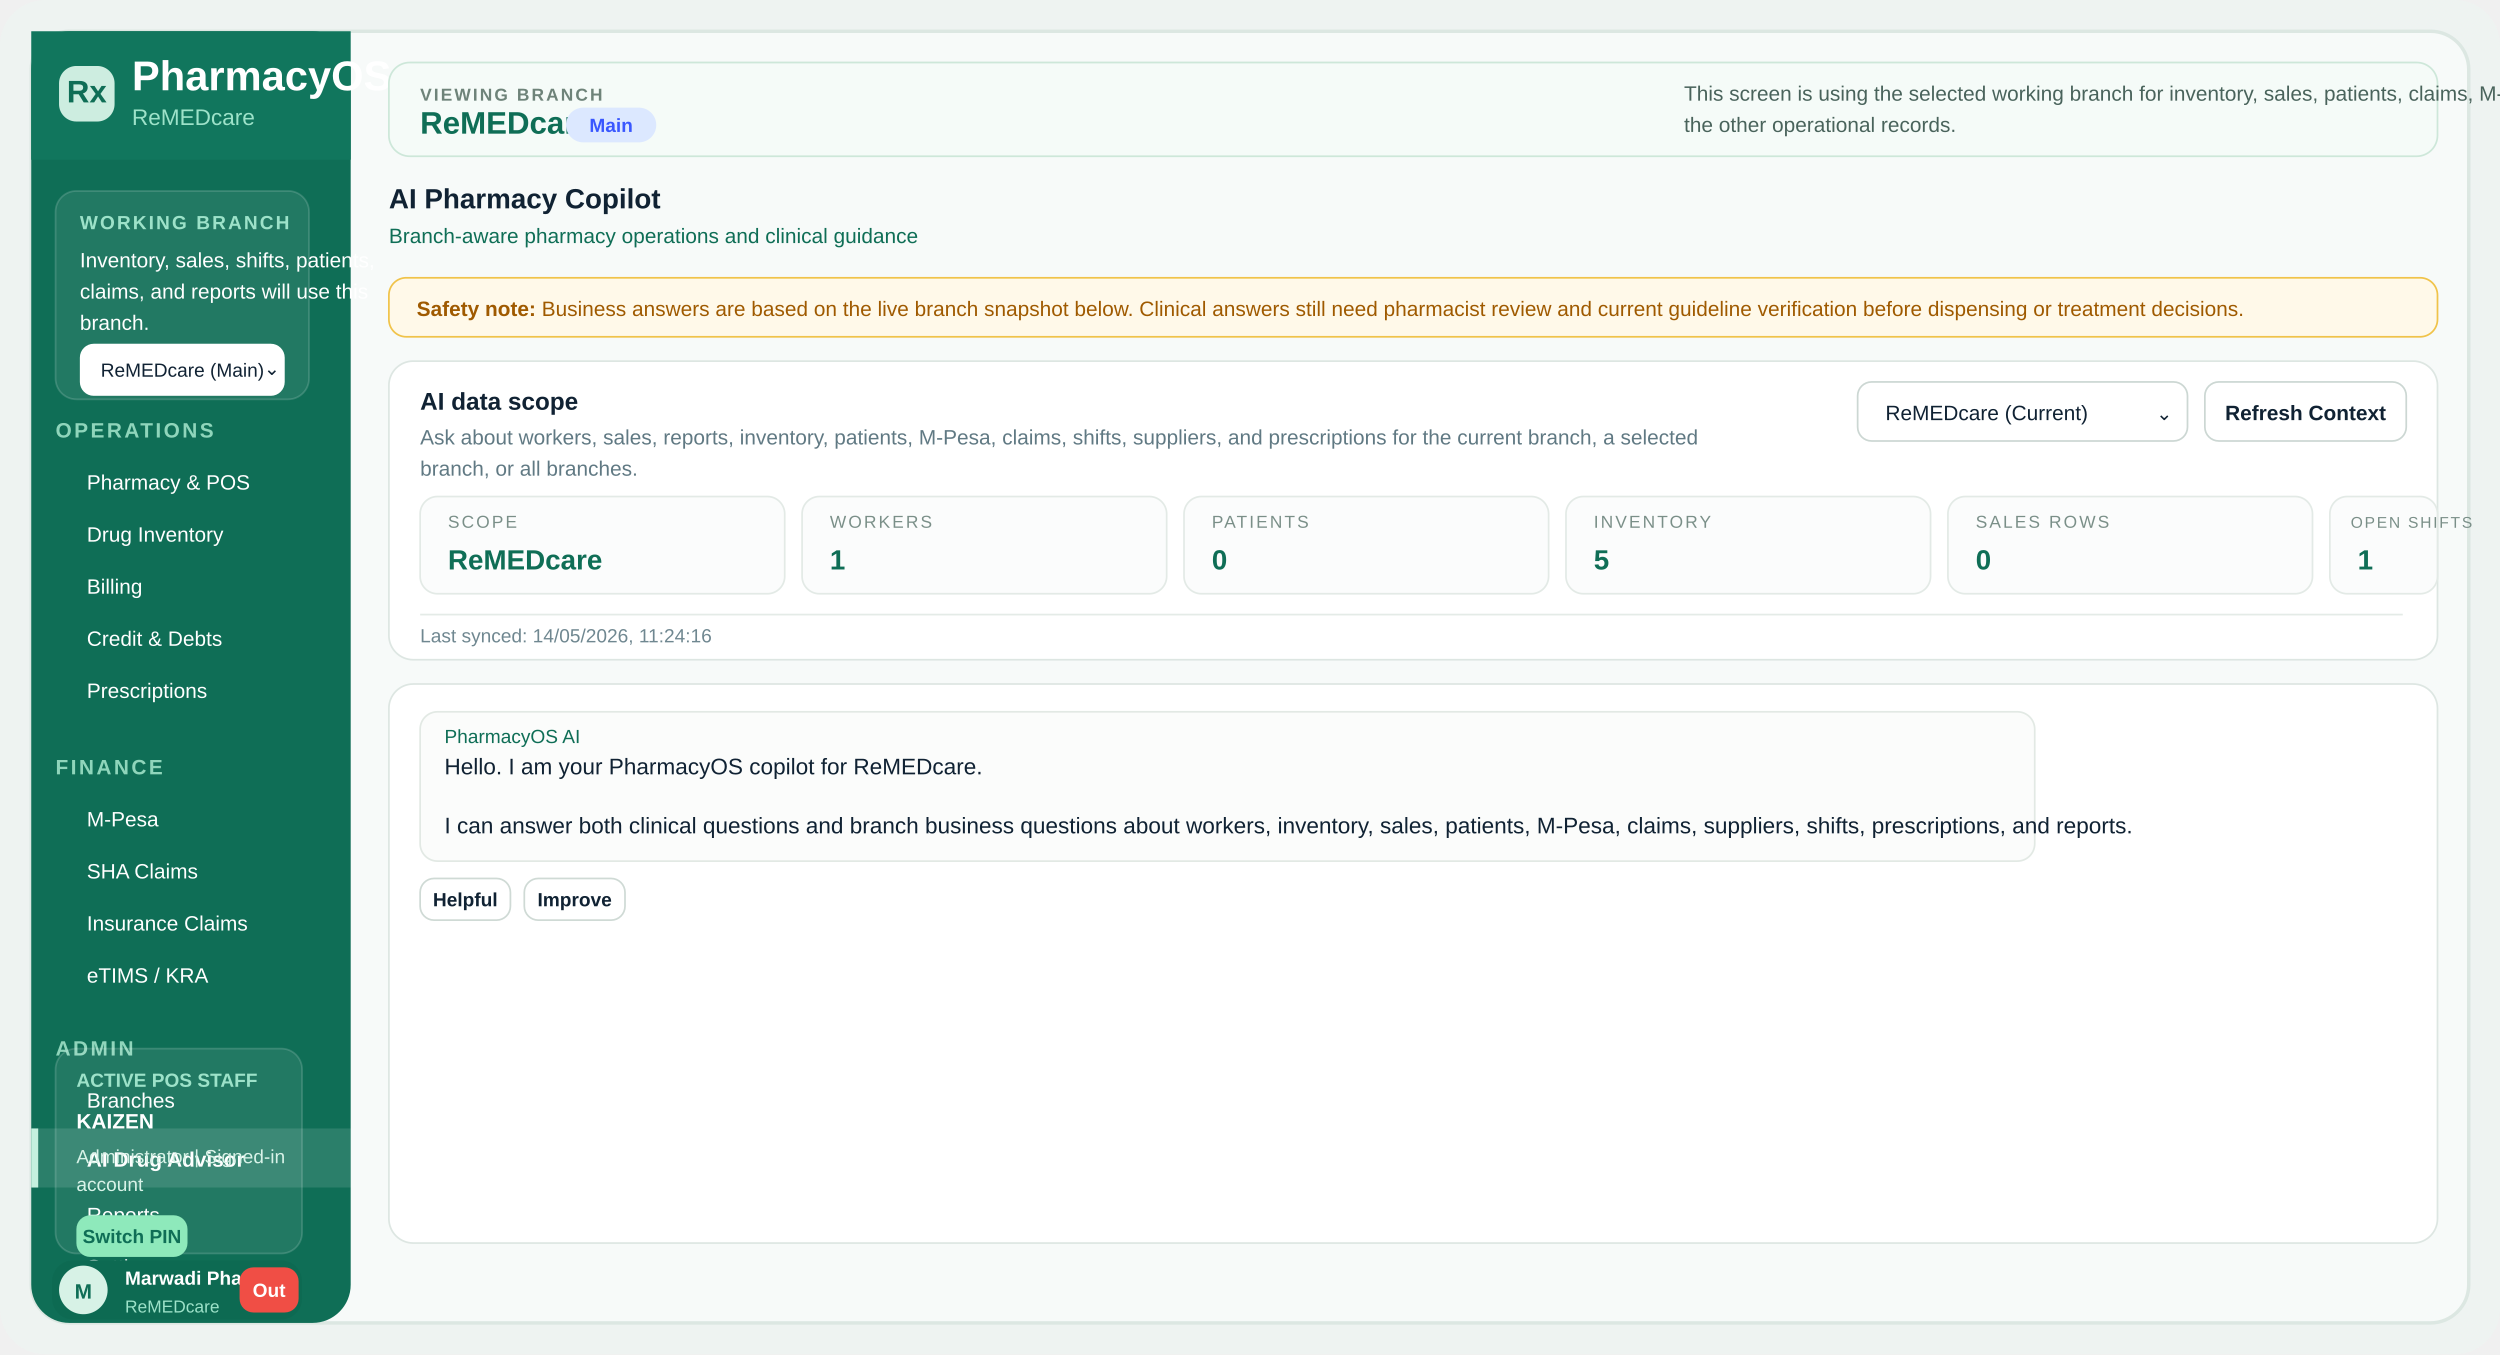
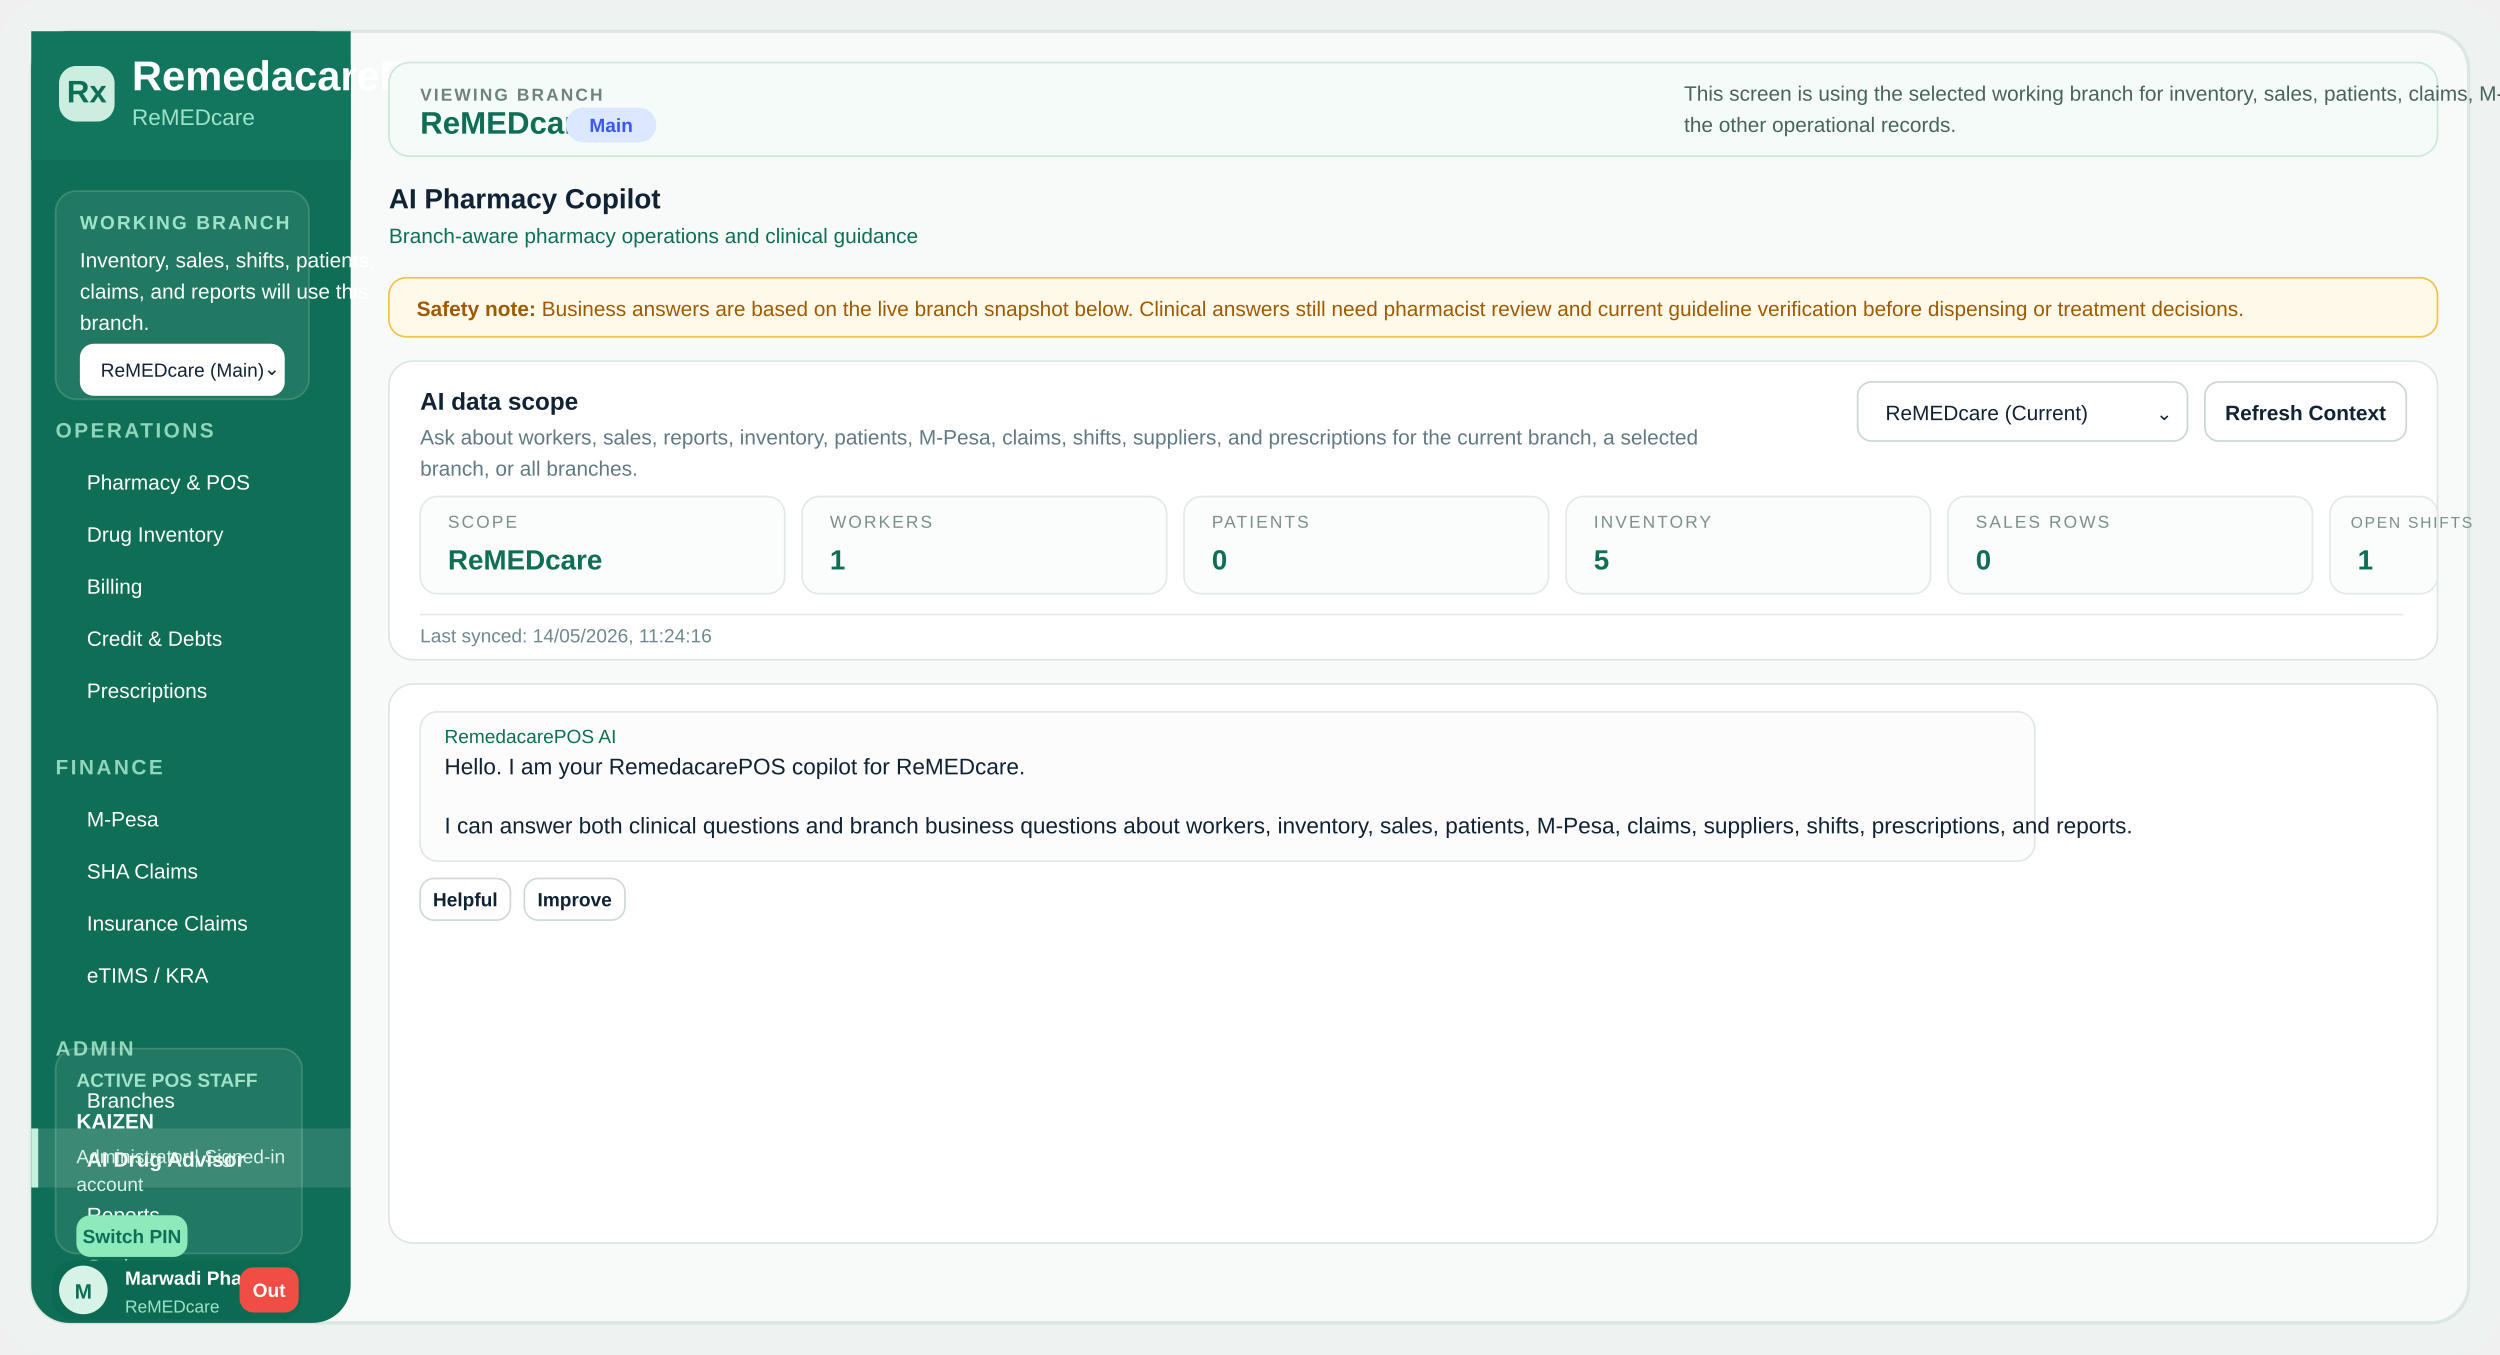
<svg xmlns="http://www.w3.org/2000/svg" width="1440" height="780" viewBox="0 0 1440 780" fill="none">
  <rect width="1440" height="780" rx="26" fill="#EEF3F1" />
  <rect x="18" y="18" width="1404" height="744" rx="22" fill="#F7FAF9" stroke="#DCE7E2" stroke-width="2" />
  <rect x="18" y="18" width="184" height="744" rx="22" fill="#0F6E56" />
  <rect x="18" y="18" width="184" height="74" fill="#11765D" />
  <rect x="34" y="38" width="32" height="32" rx="10" fill="#CDEDE0" />
  <text x="50" y="59" fill="#0F6E56" font-family="Arial, sans-serif" font-size="18" font-weight="700" text-anchor="middle">Rx</text>
-   <text x="76" y="52" fill="#FFFFFF" font-family="Arial, sans-serif" font-size="24" font-weight="700">PharmacyOS</text>
+   <text x="76" y="52" fill="#FFFFFF" font-family="Arial, sans-serif" font-size="24" font-weight="700">RemedacarePOS</text>
  <text x="76" y="72" fill="#9DE2C9" font-family="Arial, sans-serif" font-size="13">ReMEDcare</text>
  <rect x="32" y="110" width="146" height="120" rx="12" fill="rgba(255,255,255,0.08)" stroke="rgba(255,255,255,0.16)" />
  <text x="46" y="132" fill="#9DE2C9" font-family="Arial, sans-serif" font-size="11" font-weight="700" letter-spacing="1.2">WORKING BRANCH</text>
  <text x="46" y="154" fill="#FFFFFF" font-family="Arial, sans-serif" font-size="12">Inventory, sales, shifts, patients,</text>
  <text x="46" y="172" fill="#FFFFFF" font-family="Arial, sans-serif" font-size="12">claims, and reports will use this</text>
  <text x="46" y="190" fill="#FFFFFF" font-family="Arial, sans-serif" font-size="12">branch.</text>
  <rect x="46" y="198" width="118" height="30" rx="8" fill="#FFFFFF" />
  <text x="58" y="217" fill="#102233" font-family="Arial, sans-serif" font-size="11">ReMEDcare (Main)</text>
  <text x="152" y="216" fill="#102233" font-family="Arial, sans-serif" font-size="11">⌄</text>
  <text x="32" y="252" fill="#8FD5BB" font-family="Arial, sans-serif" font-size="12" font-weight="700" letter-spacing="1.4">OPERATIONS</text>
  <g fill="#FFFFFF" font-family="Arial, sans-serif" font-size="12">
    <text x="50" y="282">Pharmacy &amp; POS</text>
    <text x="50" y="312">Drug Inventory</text>
    <text x="50" y="342">Billing</text>
    <text x="50" y="372">Credit &amp; Debts</text>
    <text x="50" y="402">Prescriptions</text>
  </g>
  <text x="32" y="446" fill="#8FD5BB" font-family="Arial, sans-serif" font-size="12" font-weight="700" letter-spacing="1.4">FINANCE</text>
  <g fill="#FFFFFF" font-family="Arial, sans-serif" font-size="12">
    <text x="50" y="476">M-Pesa</text>
    <text x="50" y="506">SHA Claims</text>
    <text x="50" y="536">Insurance Claims</text>
    <text x="50" y="566">eTIMS / KRA</text>
  </g>
  <text x="32" y="608" fill="#8FD5BB" font-family="Arial, sans-serif" font-size="12" font-weight="700" letter-spacing="1.4">ADMIN</text>
  <g fill="#FFFFFF" font-family="Arial, sans-serif" font-size="12">
    <text x="50" y="638">Branches</text>
    <rect x="18" y="650" width="184" height="34" fill="rgba(255,255,255,0.12)" />
    <rect x="18" y="650" width="4" height="34" fill="#C5F0DE" />
    <text x="50" y="672" font-weight="700">AI Drug Advisor</text>
    <text x="50" y="704">Reports</text>
    <text x="50" y="734">Settings</text>
  </g>
  <rect x="32" y="604" width="142" height="118" rx="12" fill="rgba(255,255,255,0.08)" stroke="rgba(255,255,255,0.16)" />
  <text x="44" y="626" fill="#9DE2C9" font-family="Arial, sans-serif" font-size="11" font-weight="700">ACTIVE POS STAFF</text>
  <text x="44" y="650" fill="#FFFFFF" font-family="Arial, sans-serif" font-size="12" font-weight="700">KAIZEN</text>
  <text x="44" y="670" fill="#D8F3E8" font-family="Arial, sans-serif" font-size="11">Administrator | Signed-in</text>
  <text x="44" y="686" fill="#D8F3E8" font-family="Arial, sans-serif" font-size="11">account</text>
  <rect x="44" y="700" width="64" height="24" rx="8" fill="#8EE9BB" />
  <text x="76" y="716" fill="#0F6E56" font-family="Arial, sans-serif" font-size="11" font-weight="700" text-anchor="middle">Switch PIN</text>
  <rect x="30" y="726" width="144" height="34" rx="12" fill="#0D6A52" />
  <circle cx="48" cy="743" r="14" fill="#D7F2E6" />
  <text x="48" y="748" fill="#0F6E56" font-family="Arial, sans-serif" font-size="12" font-weight="700" text-anchor="middle">M</text>
  <text x="72" y="740" fill="#FFFFFF" font-family="Arial, sans-serif" font-size="11" font-weight="700">Marwadi Phar...</text>
  <text x="72" y="756" fill="#9DE2C9" font-family="Arial, sans-serif" font-size="10">ReMEDcare</text>
  <rect x="138" y="730" width="34" height="26" rx="8" fill="#F04E45" />
  <text x="155" y="747" fill="#FFFFFF" font-family="Arial, sans-serif" font-size="11" font-weight="700" text-anchor="middle">Out</text>
  <rect x="224" y="36" width="1180" height="54" rx="12" fill="#F5FBF8" stroke="#CDE7D9" />
  <text x="242" y="58" fill="#6E8379" font-family="Arial, sans-serif" font-size="10" font-weight="700" letter-spacing="1.2">VIEWING BRANCH</text>
  <text x="242" y="77" fill="#0F6E56" font-family="Arial, sans-serif" font-size="18" font-weight="700">ReMEDcare</text>
  <rect x="326" y="62" width="52" height="20" rx="10" fill="#DCE8FF" />
  <text x="352" y="76" fill="#3957FF" font-family="Arial, sans-serif" font-size="11" font-weight="700" text-anchor="middle">Main</text>
  <text x="970" y="58" fill="#49635B" font-family="Arial, sans-serif" font-size="12">This screen is using the selected working branch for inventory, sales, patients, claims, M-Pesa, and</text>
  <text x="970" y="76" fill="#49635B" font-family="Arial, sans-serif" font-size="12">the other operational records.</text>
  <text x="224" y="120" fill="#102233" font-family="Arial, sans-serif" font-size="16" font-weight="700">AI Pharmacy Copilot</text>
  <text x="224" y="140" fill="#0F6E56" font-family="Arial, sans-serif" font-size="12">Branch-aware pharmacy operations and clinical guidance</text>
  <rect x="224" y="160" width="1180" height="34" rx="10" fill="#FFF9E9" stroke="#F0C34A" />
  <text x="240" y="182" fill="#9F5A00" font-family="Arial, sans-serif" font-size="12">
    <tspan font-weight="700">Safety note:</tspan> Business answers are based on the live branch snapshot below. Clinical answers still need pharmacist review and current guideline verification before dispensing or treatment decisions.</text>
  <rect x="224" y="208" width="1180" height="172" rx="14" fill="#FFFFFF" stroke="#DDE6E2" />
  <text x="242" y="236" fill="#102233" font-family="Arial, sans-serif" font-size="14" font-weight="700">AI data scope</text>
  <text x="242" y="256" fill="#607983" font-family="Arial, sans-serif" font-size="12">Ask about workers, sales, reports, inventory, patients, M-Pesa, claims, shifts, suppliers, and prescriptions for the current branch, a selected</text>
  <text x="242" y="274" fill="#607983" font-family="Arial, sans-serif" font-size="12">branch, or all branches.</text>
  <rect x="1070" y="220" width="190" height="34" rx="8" fill="#FFFFFF" stroke="#CCD7D3" />
  <text x="1086" y="242" fill="#102233" font-family="Arial, sans-serif" font-size="12">ReMEDcare (Current)</text>
  <text x="1242" y="242" fill="#102233" font-family="Arial, sans-serif" font-size="11">⌄</text>
  <rect x="1270" y="220" width="116" height="34" rx="8" fill="#FFFFFF" stroke="#CCD7D3" />
  <text x="1328" y="242" fill="#102233" font-family="Arial, sans-serif" font-size="12" font-weight="700" text-anchor="middle">Refresh Context</text>
  <g>
    <rect x="242" y="286" width="210" height="56" rx="10" fill="#FBFCFC" stroke="#E3EAE6" />
    <text x="258" y="304" fill="#7A8F88" font-family="Arial, sans-serif" font-size="10" letter-spacing="1.2">SCOPE</text>
    <text x="258" y="328" fill="#0F6E56" font-family="Arial, sans-serif" font-size="16" font-weight="700">ReMEDcare</text>
  </g>
  <g>
    <rect x="462" y="286" width="210" height="56" rx="10" fill="#FBFCFC" stroke="#E3EAE6" />
    <text x="478" y="304" fill="#7A8F88" font-family="Arial, sans-serif" font-size="10" letter-spacing="1.2">WORKERS</text>
    <text x="478" y="328" fill="#0F6E56" font-family="Arial, sans-serif" font-size="16" font-weight="700">1</text>
  </g>
  <g>
    <rect x="682" y="286" width="210" height="56" rx="10" fill="#FBFCFC" stroke="#E3EAE6" />
    <text x="698" y="304" fill="#7A8F88" font-family="Arial, sans-serif" font-size="10" letter-spacing="1.2">PATIENTS</text>
    <text x="698" y="328" fill="#0F6E56" font-family="Arial, sans-serif" font-size="16" font-weight="700">0</text>
  </g>
  <g>
    <rect x="902" y="286" width="210" height="56" rx="10" fill="#FBFCFC" stroke="#E3EAE6" />
    <text x="918" y="304" fill="#7A8F88" font-family="Arial, sans-serif" font-size="10" letter-spacing="1.2">INVENTORY</text>
    <text x="918" y="328" fill="#0F6E56" font-family="Arial, sans-serif" font-size="16" font-weight="700">5</text>
  </g>
  <g>
    <rect x="1122" y="286" width="210" height="56" rx="10" fill="#FBFCFC" stroke="#E3EAE6" />
    <text x="1138" y="304" fill="#7A8F88" font-family="Arial, sans-serif" font-size="10" letter-spacing="1.2">SALES ROWS</text>
    <text x="1138" y="328" fill="#0F6E56" font-family="Arial, sans-serif" font-size="16" font-weight="700">0</text>
  </g>
  <g>
    <rect x="1342" y="286" width="62" height="56" rx="10" fill="#FBFCFC" stroke="#E3EAE6" />
    <text x="1354" y="304" fill="#7A8F88" font-family="Arial, sans-serif" font-size="9" letter-spacing="1">OPEN SHIFTS</text>
    <text x="1358" y="328" fill="#0F6E56" font-family="Arial, sans-serif" font-size="16" font-weight="700">1</text>
  </g>
  <line x1="242" y1="354" x2="1384" y2="354" stroke="#E4EBE7" />
  <text x="242" y="370" fill="#6F8790" font-family="Arial, sans-serif" font-size="11">Last synced: 14/05/2026, 11:24:16</text>
  <rect x="224" y="394" width="1180" height="322" rx="14" fill="#FFFFFF" stroke="#DDE6E2" />
  <rect x="242" y="410" width="930" height="86" rx="10" fill="#FBFCFB" stroke="#E2E9E4" />
-   <text x="256" y="428" fill="#0F6E56" font-family="Arial, sans-serif" font-size="11">PharmacyOS AI</text>
-   <text x="256" y="446" fill="#102233" font-family="Arial, sans-serif" font-size="13">Hello. I am your PharmacyOS copilot for ReMEDcare.</text>
+   <text x="256" y="428" fill="#0F6E56" font-family="Arial, sans-serif" font-size="11">RemedacarePOS AI</text>
+   <text x="256" y="446" fill="#102233" font-family="Arial, sans-serif" font-size="13">Hello. I am your RemedacarePOS copilot for ReMEDcare.</text>
  <text x="256" y="480" fill="#102233" font-family="Arial, sans-serif" font-size="13">I can answer both clinical questions and branch business questions about workers, inventory, sales, patients, M-Pesa, claims, suppliers, shifts, prescriptions, and reports.</text>
  <rect x="242" y="506" width="52" height="24" rx="8" fill="#FFFFFF" stroke="#CFDAD5" />
  <text x="268" y="522" fill="#102233" font-family="Arial, sans-serif" font-size="11" font-weight="700" text-anchor="middle">Helpful</text>
  <rect x="302" y="506" width="58" height="24" rx="8" fill="#FFFFFF" stroke="#CFDAD5" />
  <text x="331" y="522" fill="#102233" font-family="Arial, sans-serif" font-size="11" font-weight="700" text-anchor="middle">Improve</text>
</svg>
